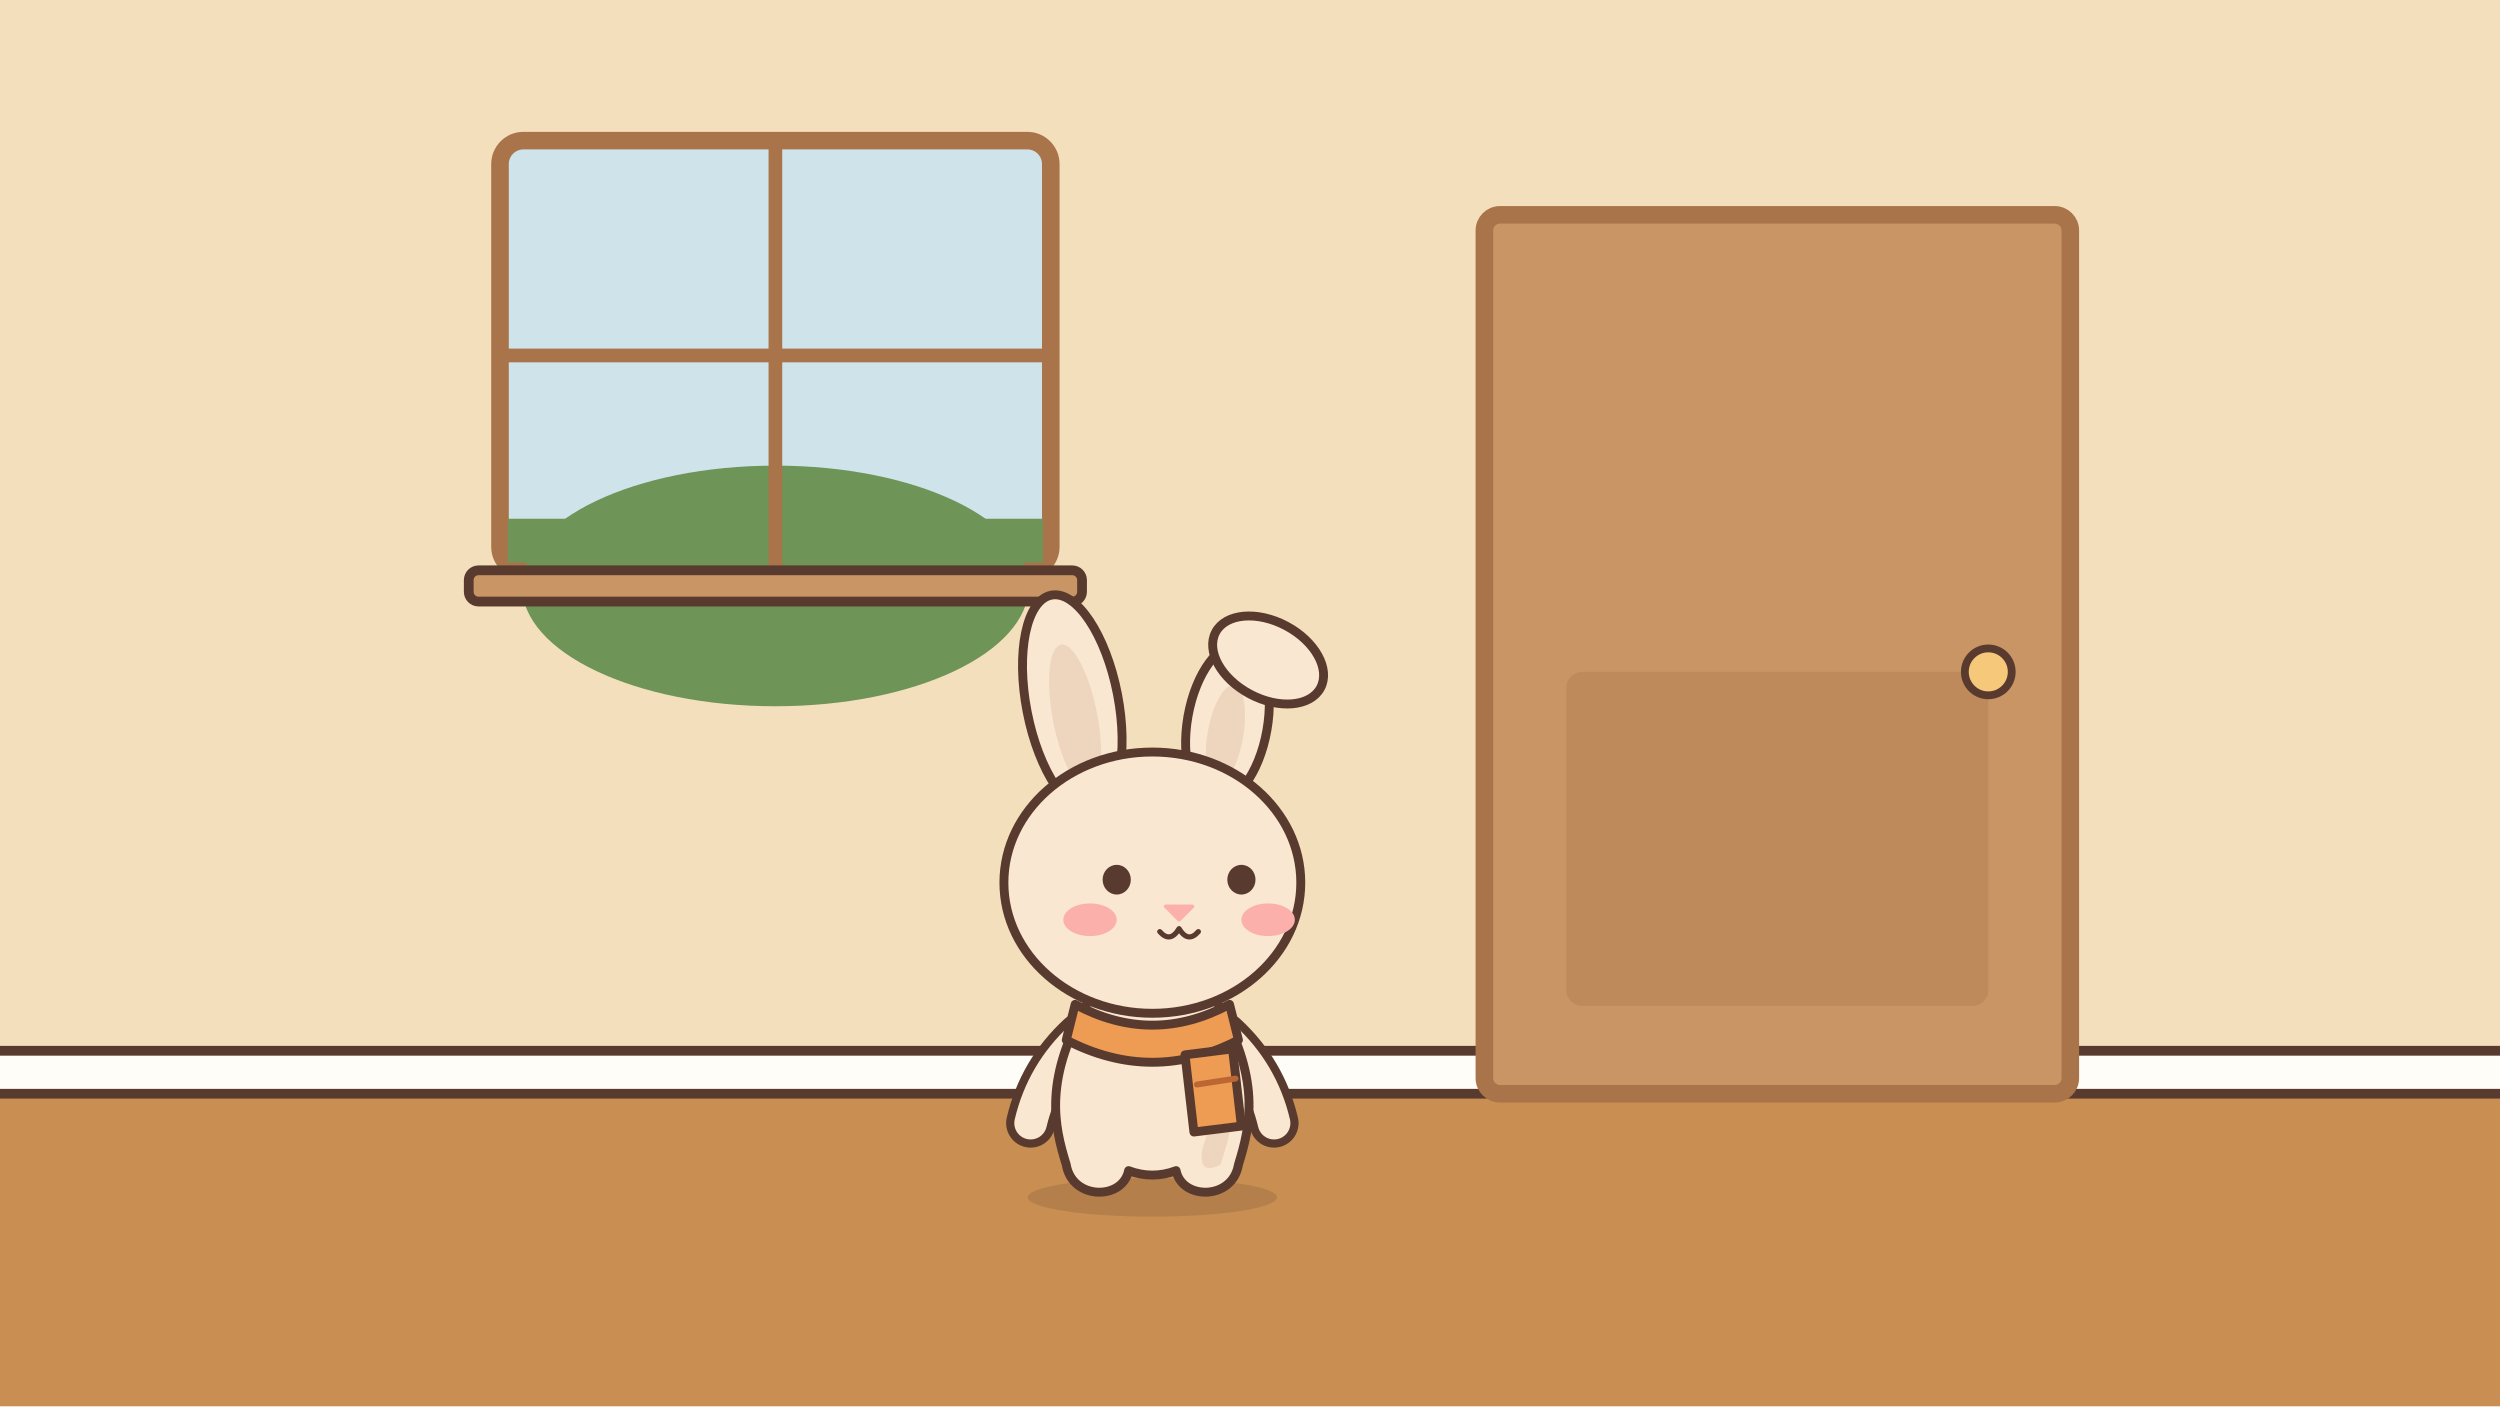
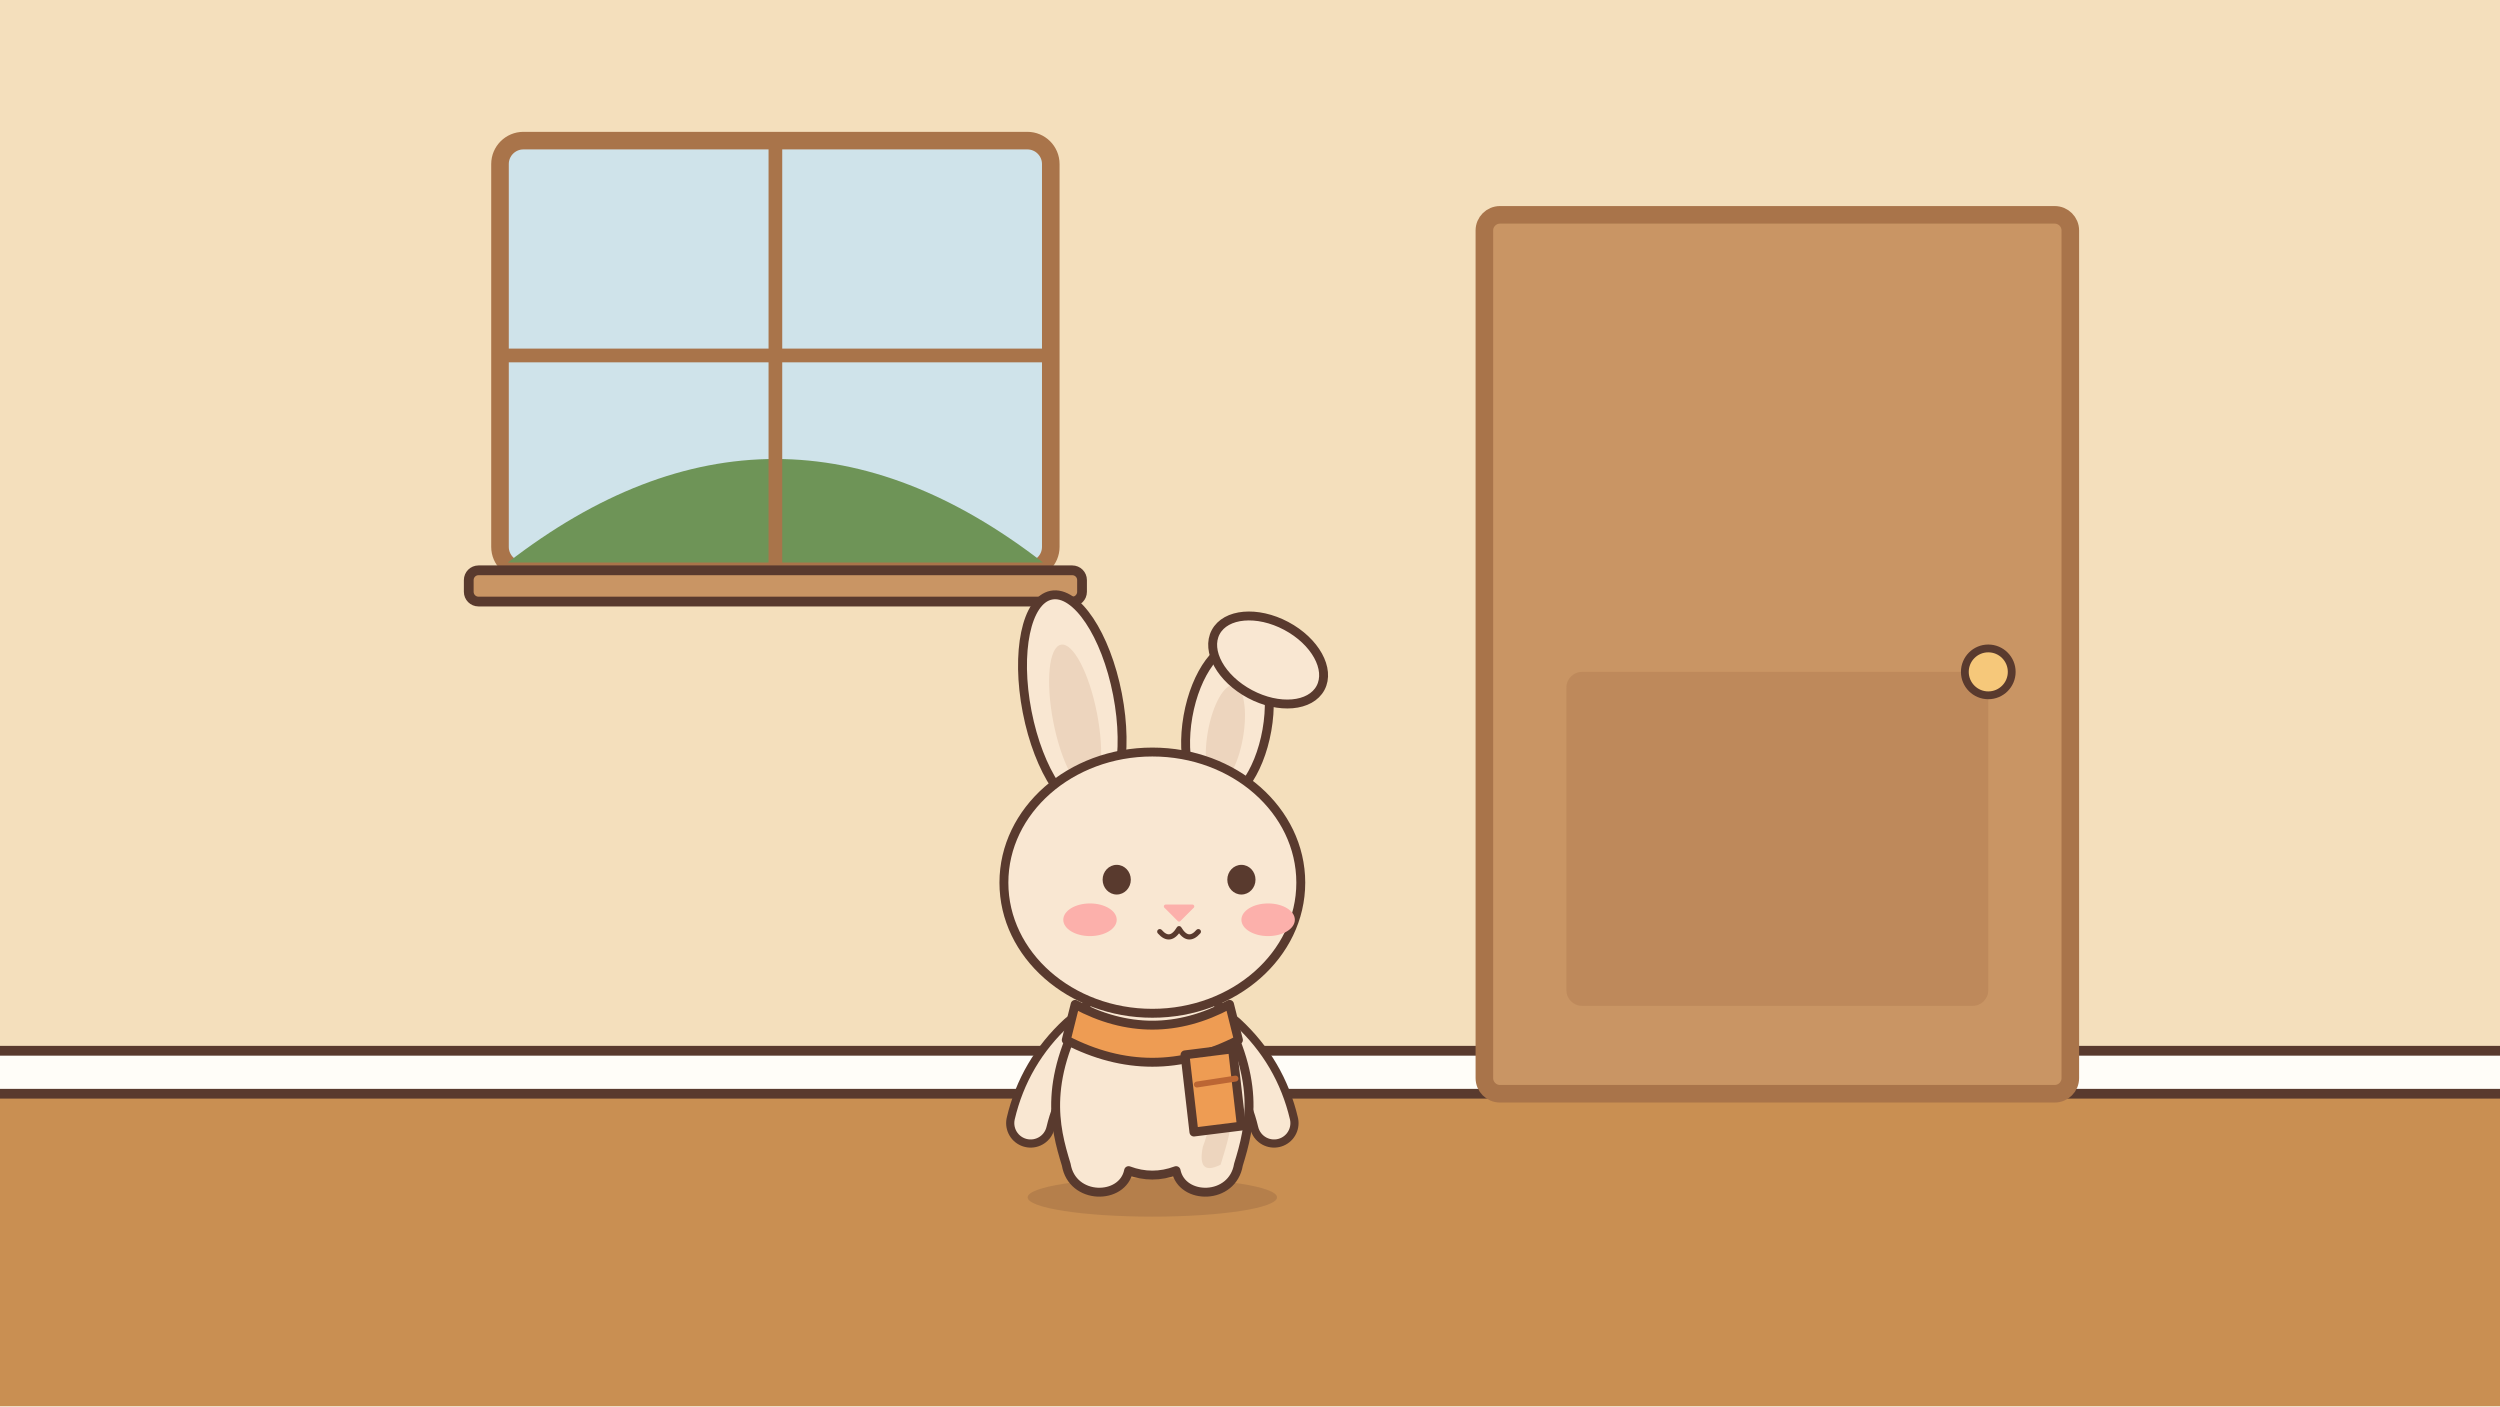
<svg xmlns="http://www.w3.org/2000/svg" viewBox="0 0 1280 720">
  <rect x="0" y="0" width="1280" height="720" rx="0" fill="#F4DFBC" />
  <rect x="0" y="560" width="1280" height="160" rx="0" fill="#C98F52" />
  <rect x="0" y="538" width="1280" height="22" rx="0" fill="#FFFDF8" />
  <path d="M0 538H1280M0 560H1280" fill="none" stroke="#593A2E" stroke-width="5" stroke-linejoin="round" stroke-linecap="round" />
  <rect x="256" y="72" width="282" height="220" rx="12" fill="#CFE3EA" stroke="#A9744A" stroke-width="9" stroke-linejoin="round" stroke-linecap="round" />
-   <ellipse cx="397" cy="300" rx="129.72" ry="61.6" fill="#6E9457" />
-   <rect x="260" y="265.6" width="274" height="22.4" rx="0" fill="#6E9457" />
+   <path d="M260 288Q397 182 534 288Z" fill="#6E9457" />
  <path d="M397 72V292M256 182H538" fill="none" stroke="#A9744A" stroke-width="7" stroke-linejoin="round" stroke-linecap="round" />
  <rect x="240" y="292" width="314" height="16" rx="5" fill="#C99564" stroke="#593A2E" stroke-width="5" stroke-linejoin="round" stroke-linecap="round" />
  <rect x="760" y="110" width="300" height="450" rx="8" fill="#C99564" stroke="#A9744A" stroke-width="9" stroke-linejoin="round" stroke-linecap="round" />
  <rect x="802" y="344" width="216" height="171" rx="8" fill="#A9744A" opacity=".35" />
  <ellipse cx="1018" cy="344" rx="12" ry="12" fill="#F6C87A" stroke="#593A2E" stroke-width="4" stroke-linejoin="round" stroke-linecap="round" />
  <g transform="translate(590 610) scale(0.76)">
    <ellipse cx="0" cy="4" rx="84" ry="13" fill="rgba(89,58,46,.18)" />
    <g transform="rotate(0)">
      <g transform="rotate(-11 -44 -278)">
        <ellipse cx="-44" cy="-330" rx="31" ry="74" fill="#F9E7D2" stroke="#593A2E" stroke-width="6" stroke-linejoin="round" stroke-linecap="round" />
        <ellipse cx="-44" cy="-320" rx="15" ry="50" fill="#EDD5BE" />
      </g>
      <g transform="rotate(10 44 -278)">
        <ellipse cx="44" cy="-316" rx="27" ry="54" fill="#F9E7D2" stroke="#593A2E" stroke-width="6" stroke-linejoin="round" stroke-linecap="round" />
        <ellipse cx="44" cy="-308" rx="12" ry="34" fill="#EDD5BE" />
      </g>
      <g transform="rotate(28 78 -358)">
        <ellipse cx="78" cy="-358" rx="40" ry="26" fill="#F9E7D2" stroke="#593A2E" stroke-width="6" stroke-linejoin="round" stroke-linecap="round" />
      </g>
      <path d="M-48 -104Q-74 -80 -82 -46" fill="none" stroke="#593A2E" stroke-width="33" stroke-linejoin="round" stroke-linecap="round" />
      <path d="M-48 -104Q-74 -80 -82 -46" fill="none" stroke="#F9E7D2" stroke-width="22" stroke-linecap="round" stroke-linejoin="round" />
      <path d="M48 -104Q74 -80 82 -46" fill="none" stroke="#593A2E" stroke-width="33" stroke-linejoin="round" stroke-linecap="round" />
      <path d="M48 -104Q74 -80 82 -46" fill="none" stroke="#F9E7D2" stroke-width="22" stroke-linecap="round" stroke-linejoin="round" />
      <path d="M-42 -130C-74 -76 -66 -44 -58 -18C-54 6 -20 6 -16 -14Q0 -8 16 -14C20 6 54 6 58 -18C66 -44 74 -76 42 -130Z" fill="#F9E7D2" stroke="#593A2E" stroke-width="6" stroke-linejoin="round" stroke-linecap="round" />
      <path d="M40 -116C62 -68 54 -44 46 -18Q30 -10 34 -30C42 -50 44 -90 40 -116Z" fill="#EDD5BE" />
      <path d="M-52 -126Q0 -98 52 -126L58 -102Q0 -72 -58 -102Z" fill="#EE9C53" stroke="#593A2E" stroke-width="6" stroke-linejoin="round" stroke-linecap="round" />
      <path d="M22 -92L54 -96L60 -44L28 -40Z" fill="#EE9C53" stroke="#593A2E" stroke-width="6" stroke-linejoin="round" stroke-linecap="round" />
      <path d="M30 -72L56 -76" fill="none" stroke="#BC6634" stroke-width="4" stroke-linejoin="round" stroke-linecap="round" />
      <ellipse cx="0" cy="-208" rx="100" ry="88" fill="#F9E7D2" stroke="#593A2E" stroke-width="6" stroke-linejoin="round" stroke-linecap="round" />
      <ellipse cx="-42" cy="-183" rx="18" ry="11" fill="#FCB0AB" />
      <ellipse cx="78" cy="-183" rx="18" ry="11" fill="#FCB0AB" />
      <ellipse cx="-24" cy="-210" rx="9.5" ry="10" fill="#593A2E" />
      <ellipse cx="60" cy="-210" rx="9.5" ry="10" fill="#593A2E" />
      <path d="M9 -192H27L18 -183Z" fill="#FCB0AB" stroke="#FCB0AB" stroke-width="2.5" stroke-linejoin="round" stroke-linecap="round" />
      <path d="M5 -175Q12 -167 18 -177Q24 -167 31 -175" fill="none" stroke="#593A2E" stroke-width="3.5" stroke-linejoin="round" stroke-linecap="round" />
    </g>
  </g>
</svg>
